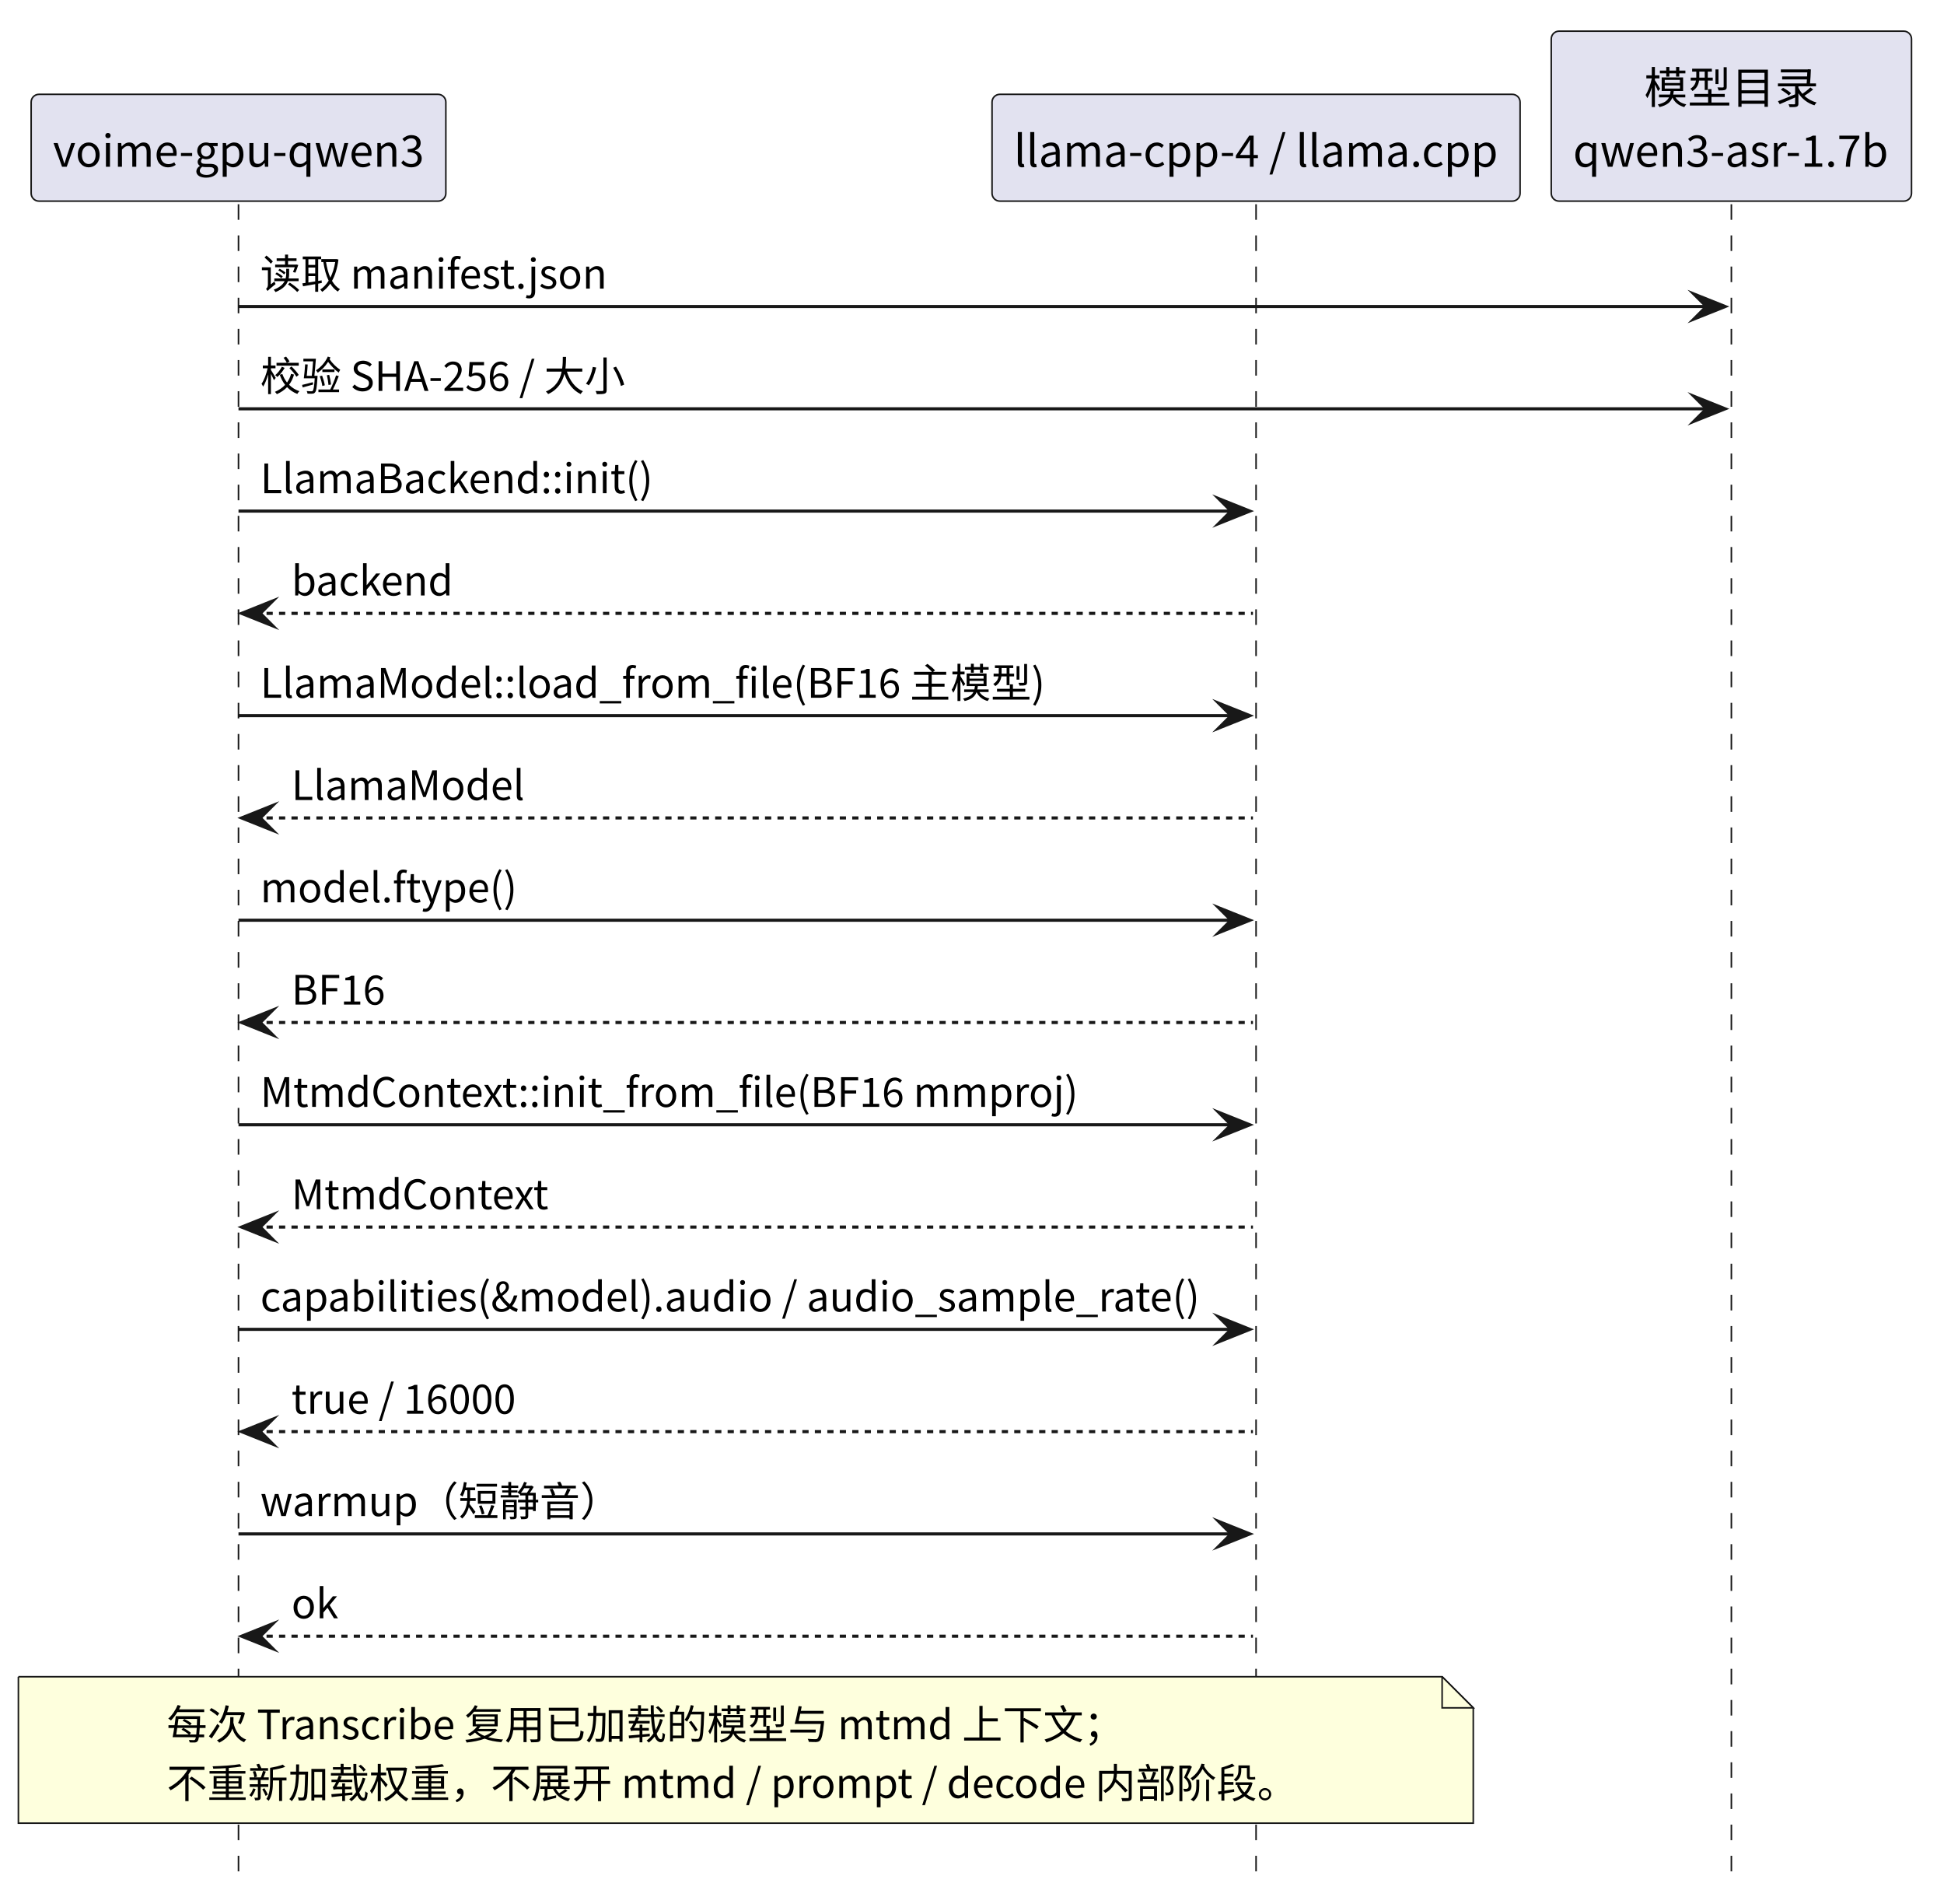
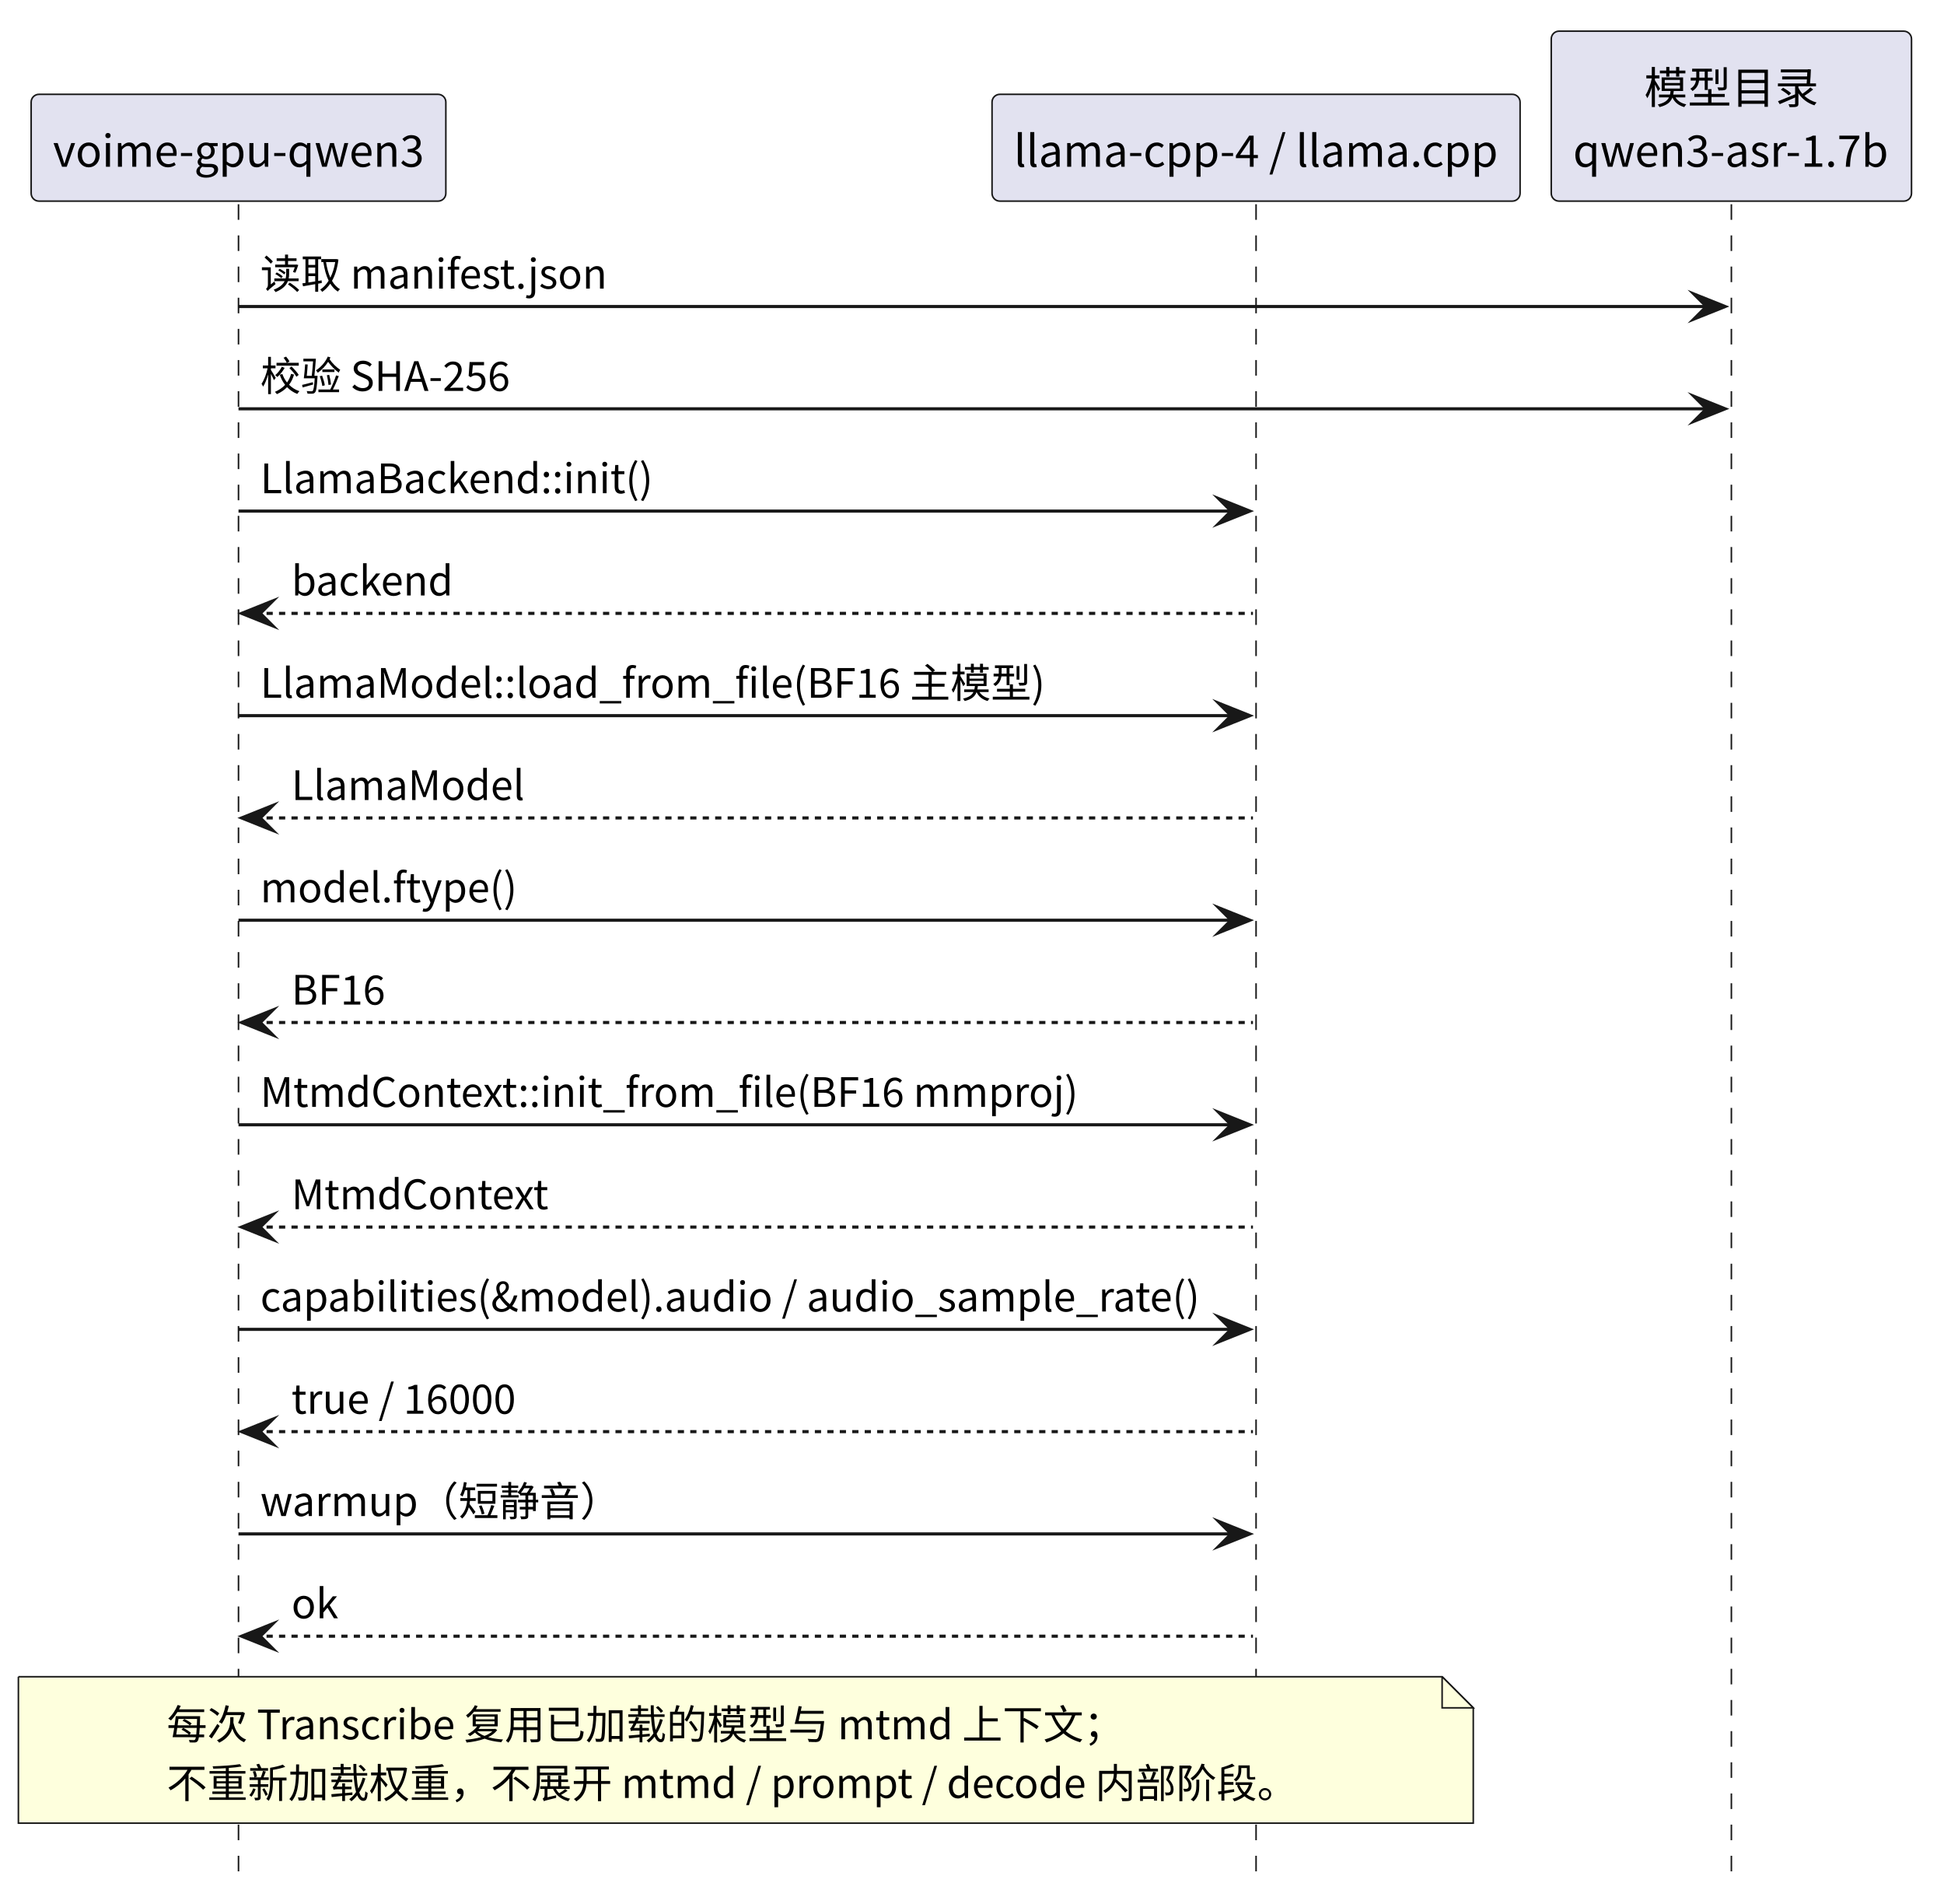
<svg xmlns="http://www.w3.org/2000/svg" version="1.1" data-diagram-type="SEQUENCE" style="width:624px;height:611px;background:#FFFFFF;" width="624px" height="611px" viewBox="0 0 624 611" zoomAndPan="magnify" preserveAspectRatio="none" contentStyleType="text/css">
  <defs />
  <g font-family="sans-serif" lengthAdjust="spacing">
    <g>
      <rect x="73.056" y="65.544" width="8" height="535.184" fill="#000" fill-opacity="0" />
      <line x1="76.556" y1="65.544" x2="76.556" y2="600.728" style="stroke:#181818;stroke-width:0.5;stroke-dasharray:5,5;" />
    </g>
    <g>
      <rect x="399.683" y="65.544" width="8" height="535.184" fill="#000" fill-opacity="0" />
      <line x1="403.183" y1="65.544" x2="403.183" y2="600.728" style="stroke:#181818;stroke-width:0.5;stroke-dasharray:5,5;" />
    </g>
    <g>
      <rect x="552.251" y="65.544" width="8" height="535.184" fill="#000" fill-opacity="0" />
      <line x1="555.751" y1="65.544" x2="555.751" y2="600.728" style="stroke:#181818;stroke-width:0.5;stroke-dasharray:5,5;" />
    </g>
    <rect x="10" y="30.272" width="133.112" height="34.272" fill="#E2E2F0" style="stroke:#181818;stroke-width:0.5;" rx="2.5" ry="2.5" />
    <text x="17" y="53.512" fill="#000" font-size="14" textLength="119.112" font-family="'Noto Sans CJK SC'">voime-gpu-qwen3</text>
    <rect x="318.434" y="30.272" width="169.497" height="34.272" fill="#E2E2F0" style="stroke:#181818;stroke-width:0.5;" rx="2.5" ry="2.5" />
    <text x="325.434" y="53.512" fill="#000" font-size="14" textLength="155.497" font-family="'Noto Sans CJK SC'">llama-cpp-4 / llama.cpp</text>
    <rect x="497.932" y="10" width="115.64" height="54.544" fill="#E2E2F0" style="stroke:#181818;stroke-width:0.5;" rx="2.5" ry="2.5" />
    <text x="527.752" y="33.24" fill="#000" font-size="14" textLength="56" font-family="'Noto Sans CJK SC'">模型目录</text>
    <text x="504.932" y="53.512" fill="#000" font-size="14" textLength="101.64" font-family="'Noto Sans CJK SC'">qwen3-asr-1.7b</text>
    <polygon points="543.751,94.368,553.751,98.368,543.751,102.368,547.751,98.368" fill="#181818" style="stroke:#181818;stroke-width:1;stroke-linejoin:miter;stroke-miterlimit:10;" />
    <line x1="76.556" y1="98.368" x2="549.751" y2="98.368" style="stroke:#181818;stroke-width:1;" />
    <text x="83.556" y="92.624" fill="#000" font-size="13" textLength="111.267" font-family="'Noto Sans CJK SC'">读取 manifest.json</text>
    <polygon points="543.751,127.192,553.751,131.192,543.751,135.192,547.751,131.192" fill="#181818" style="stroke:#181818;stroke-width:1;stroke-linejoin:miter;stroke-miterlimit:10;" />
    <line x1="76.556" y1="131.192" x2="549.751" y2="131.192" style="stroke:#181818;stroke-width:1;" />
-     <text x="83.556" y="125.448" fill="#000" font-size="13" textLength="117.104" font-family="'Noto Sans CJK SC'">校验 SHA-256 / 大小</text>
+     <text x="83.556" y="125.448" fill="#000" font-size="13" textLength="80.184" font-family="'Noto Sans CJK SC'">校验 SHA-256</text>
    <polygon points="391.183,160.016,401.183,164.016,391.183,168.016,395.183,164.016" fill="#181818" style="stroke:#181818;stroke-width:1;stroke-linejoin:miter;stroke-miterlimit:10;" />
    <line x1="76.556" y1="164.016" x2="397.183" y2="164.016" style="stroke:#181818;stroke-width:1;" />
    <text x="83.556" y="158.272" fill="#000" font-size="13" textLength="126.282" font-family="'Noto Sans CJK SC'">LlamaBackend::init()</text>
    <polygon points="87.556,192.84,77.556,196.84,87.556,200.84,83.556,196.84" fill="#181818" style="stroke:#181818;stroke-width:1;stroke-linejoin:miter;stroke-miterlimit:10;" />
    <line x1="81.556" y1="196.84" x2="402.183" y2="196.84" style="stroke:#181818;stroke-width:1;stroke-dasharray:2,2;" />
    <text x="93.556" y="191.096" fill="#000" font-size="13" textLength="52.351" font-family="'Noto Sans CJK SC'">backend</text>
    <polygon points="391.183,225.664,401.183,229.664,391.183,233.664,395.183,229.664" fill="#181818" style="stroke:#181818;stroke-width:1;stroke-linejoin:miter;stroke-miterlimit:10;" />
    <line x1="76.556" y1="229.664" x2="397.183" y2="229.664" style="stroke:#181818;stroke-width:1;" />
    <text x="83.556" y="223.92" fill="#000" font-size="13" textLength="252.252" font-family="'Noto Sans CJK SC'">LlamaModel::load_from_file(BF16 主模型)</text>
    <polygon points="87.556,258.488,77.556,262.488,87.556,266.488,83.556,262.488" fill="#181818" style="stroke:#181818;stroke-width:1;stroke-linejoin:miter;stroke-miterlimit:10;" />
    <line x1="81.556" y1="262.488" x2="402.183" y2="262.488" style="stroke:#181818;stroke-width:1;stroke-dasharray:2,2;" />
    <text x="93.556" y="256.744" fill="#000" font-size="13" textLength="74.815" font-family="'Noto Sans CJK SC'">LlamaModel</text>
    <polygon points="391.183,291.312,401.183,295.312,391.183,299.312,395.183,295.312" fill="#181818" style="stroke:#181818;stroke-width:1;stroke-linejoin:miter;stroke-miterlimit:10;" />
    <line x1="76.556" y1="295.312" x2="397.183" y2="295.312" style="stroke:#181818;stroke-width:1;" />
    <text x="83.556" y="289.568" fill="#000" font-size="13" textLength="82.433" font-family="'Noto Sans CJK SC'">model.ftype()</text>
    <polygon points="87.556,324.136,77.556,328.136,87.556,332.136,83.556,328.136" fill="#181818" style="stroke:#181818;stroke-width:1;stroke-linejoin:miter;stroke-miterlimit:10;" />
    <line x1="81.556" y1="328.136" x2="402.183" y2="328.136" style="stroke:#181818;stroke-width:1;stroke-dasharray:2,2;" />
    <text x="93.556" y="322.392" fill="#000" font-size="13" textLength="30.147" font-family="'Noto Sans CJK SC'">BF16</text>
    <polygon points="391.183,356.96,401.183,360.96,391.183,364.96,395.183,360.96" fill="#181818" style="stroke:#181818;stroke-width:1;stroke-linejoin:miter;stroke-miterlimit:10;" />
    <line x1="76.556" y1="360.96" x2="397.183" y2="360.96" style="stroke:#181818;stroke-width:1;" />
    <text x="83.556" y="355.216" fill="#000" font-size="13" textLength="263.237" font-family="'Noto Sans CJK SC'">MtmdContext::init_from_file(BF16 mmproj)</text>
    <polygon points="87.556,389.784,77.556,393.784,87.556,397.784,83.556,393.784" fill="#181818" style="stroke:#181818;stroke-width:1;stroke-linejoin:miter;stroke-miterlimit:10;" />
    <line x1="81.556" y1="393.784" x2="402.183" y2="393.784" style="stroke:#181818;stroke-width:1;stroke-dasharray:2,2;" />
    <text x="93.556" y="388.04" fill="#000" font-size="13" textLength="83.135" font-family="'Noto Sans CJK SC'">MtmdContext</text>
    <polygon points="391.183,422.608,401.183,426.608,391.183,430.608,395.183,426.608" fill="#181818" style="stroke:#181818;stroke-width:1;stroke-linejoin:miter;stroke-miterlimit:10;" />
    <line x1="76.556" y1="426.608" x2="397.183" y2="426.608" style="stroke:#181818;stroke-width:1;" />
    <text x="83.556" y="420.864" fill="#000" font-size="13" textLength="302.627" font-family="'Noto Sans CJK SC'">capabilities(&amp;model).audio / audio_sample_rate()</text>
    <polygon points="87.556,455.432,77.556,459.432,87.556,463.432,83.556,459.432" fill="#181818" style="stroke:#181818;stroke-width:1;stroke-linejoin:miter;stroke-miterlimit:10;" />
    <line x1="81.556" y1="459.432" x2="402.183" y2="459.432" style="stroke:#181818;stroke-width:1;stroke-dasharray:2,2;" />
    <text x="93.556" y="453.688" fill="#000" font-size="13" textLength="72.033" font-family="'Noto Sans CJK SC'">true / 16000</text>
    <polygon points="391.183,488.256,401.183,492.256,391.183,496.256,395.183,492.256" fill="#181818" style="stroke:#181818;stroke-width:1;stroke-linejoin:miter;stroke-miterlimit:10;" />
    <line x1="76.556" y1="492.256" x2="397.183" y2="492.256" style="stroke:#181818;stroke-width:1;" />
    <text x="83.556" y="486.512" fill="#000" font-size="13" textLength="115.778" font-family="'Noto Sans CJK SC'">warmup（短静音）</text>
    <polygon points="87.556,521.08,77.556,525.08,87.556,529.08,83.556,525.08" fill="#181818" style="stroke:#181818;stroke-width:1;stroke-linejoin:miter;stroke-miterlimit:10;" />
    <line x1="81.556" y1="525.08" x2="402.183" y2="525.08" style="stroke:#181818;stroke-width:1;stroke-dasharray:2,2;" />
    <text x="93.556" y="519.336" fill="#000" font-size="13" textLength="15.054" font-family="'Noto Sans CJK SC'">ok</text>
    <path d="M5.904,538.08 L5.904,585.08 L472.904,585.08 L472.904,548.08 L462.904,538.08 L5.904,538.08" style="stroke:#181818;stroke-width:0.5;" fill="#FEFFDD" />
    <path d="M462.904,538.08 L462.904,548.08 L472.904,548.08 L462.904,538.08" style="stroke:#181818;stroke-width:0.5;" fill="#FEFFDD" />
    <text x="53.512" y="558.16" fill="#000" font-size="13" textLength="308.334" font-family="'Noto Sans CJK SC'">每次 Transcribe 复用已加载的模型与 mtmd 上下文；</text>
    <text x="53.512" y="576.984" fill="#000" font-size="13" textLength="363.714" font-family="'Noto Sans CJK SC'">不重新加载权重，不展开 mtmd / prompt / decode 内部阶段。</text>
  </g>
</svg>
